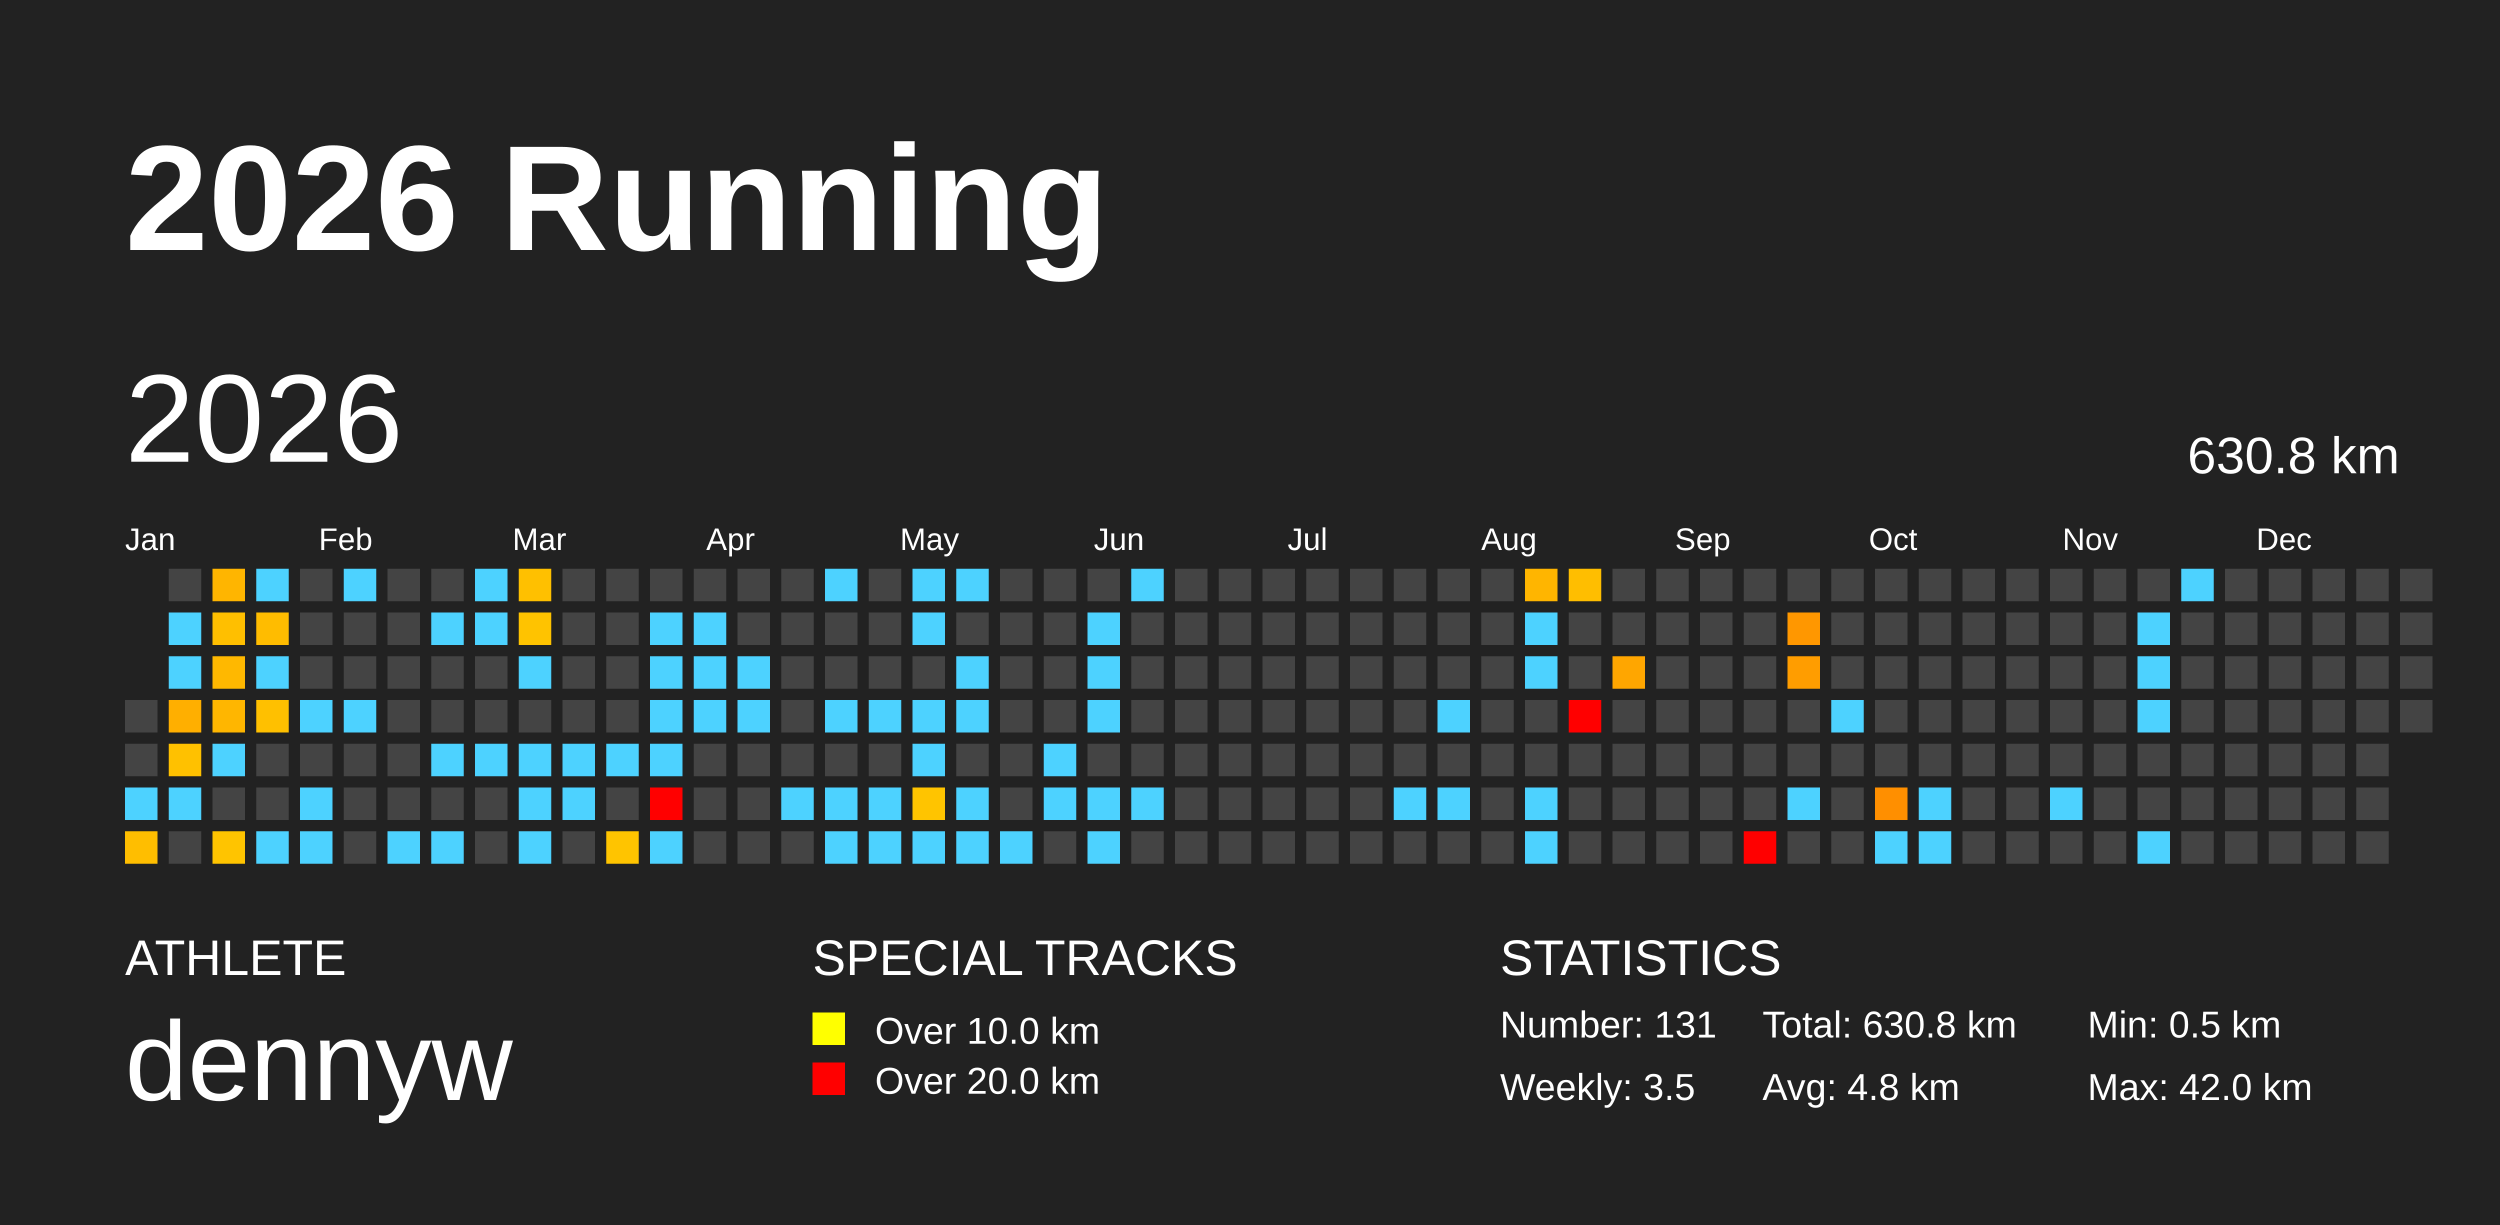
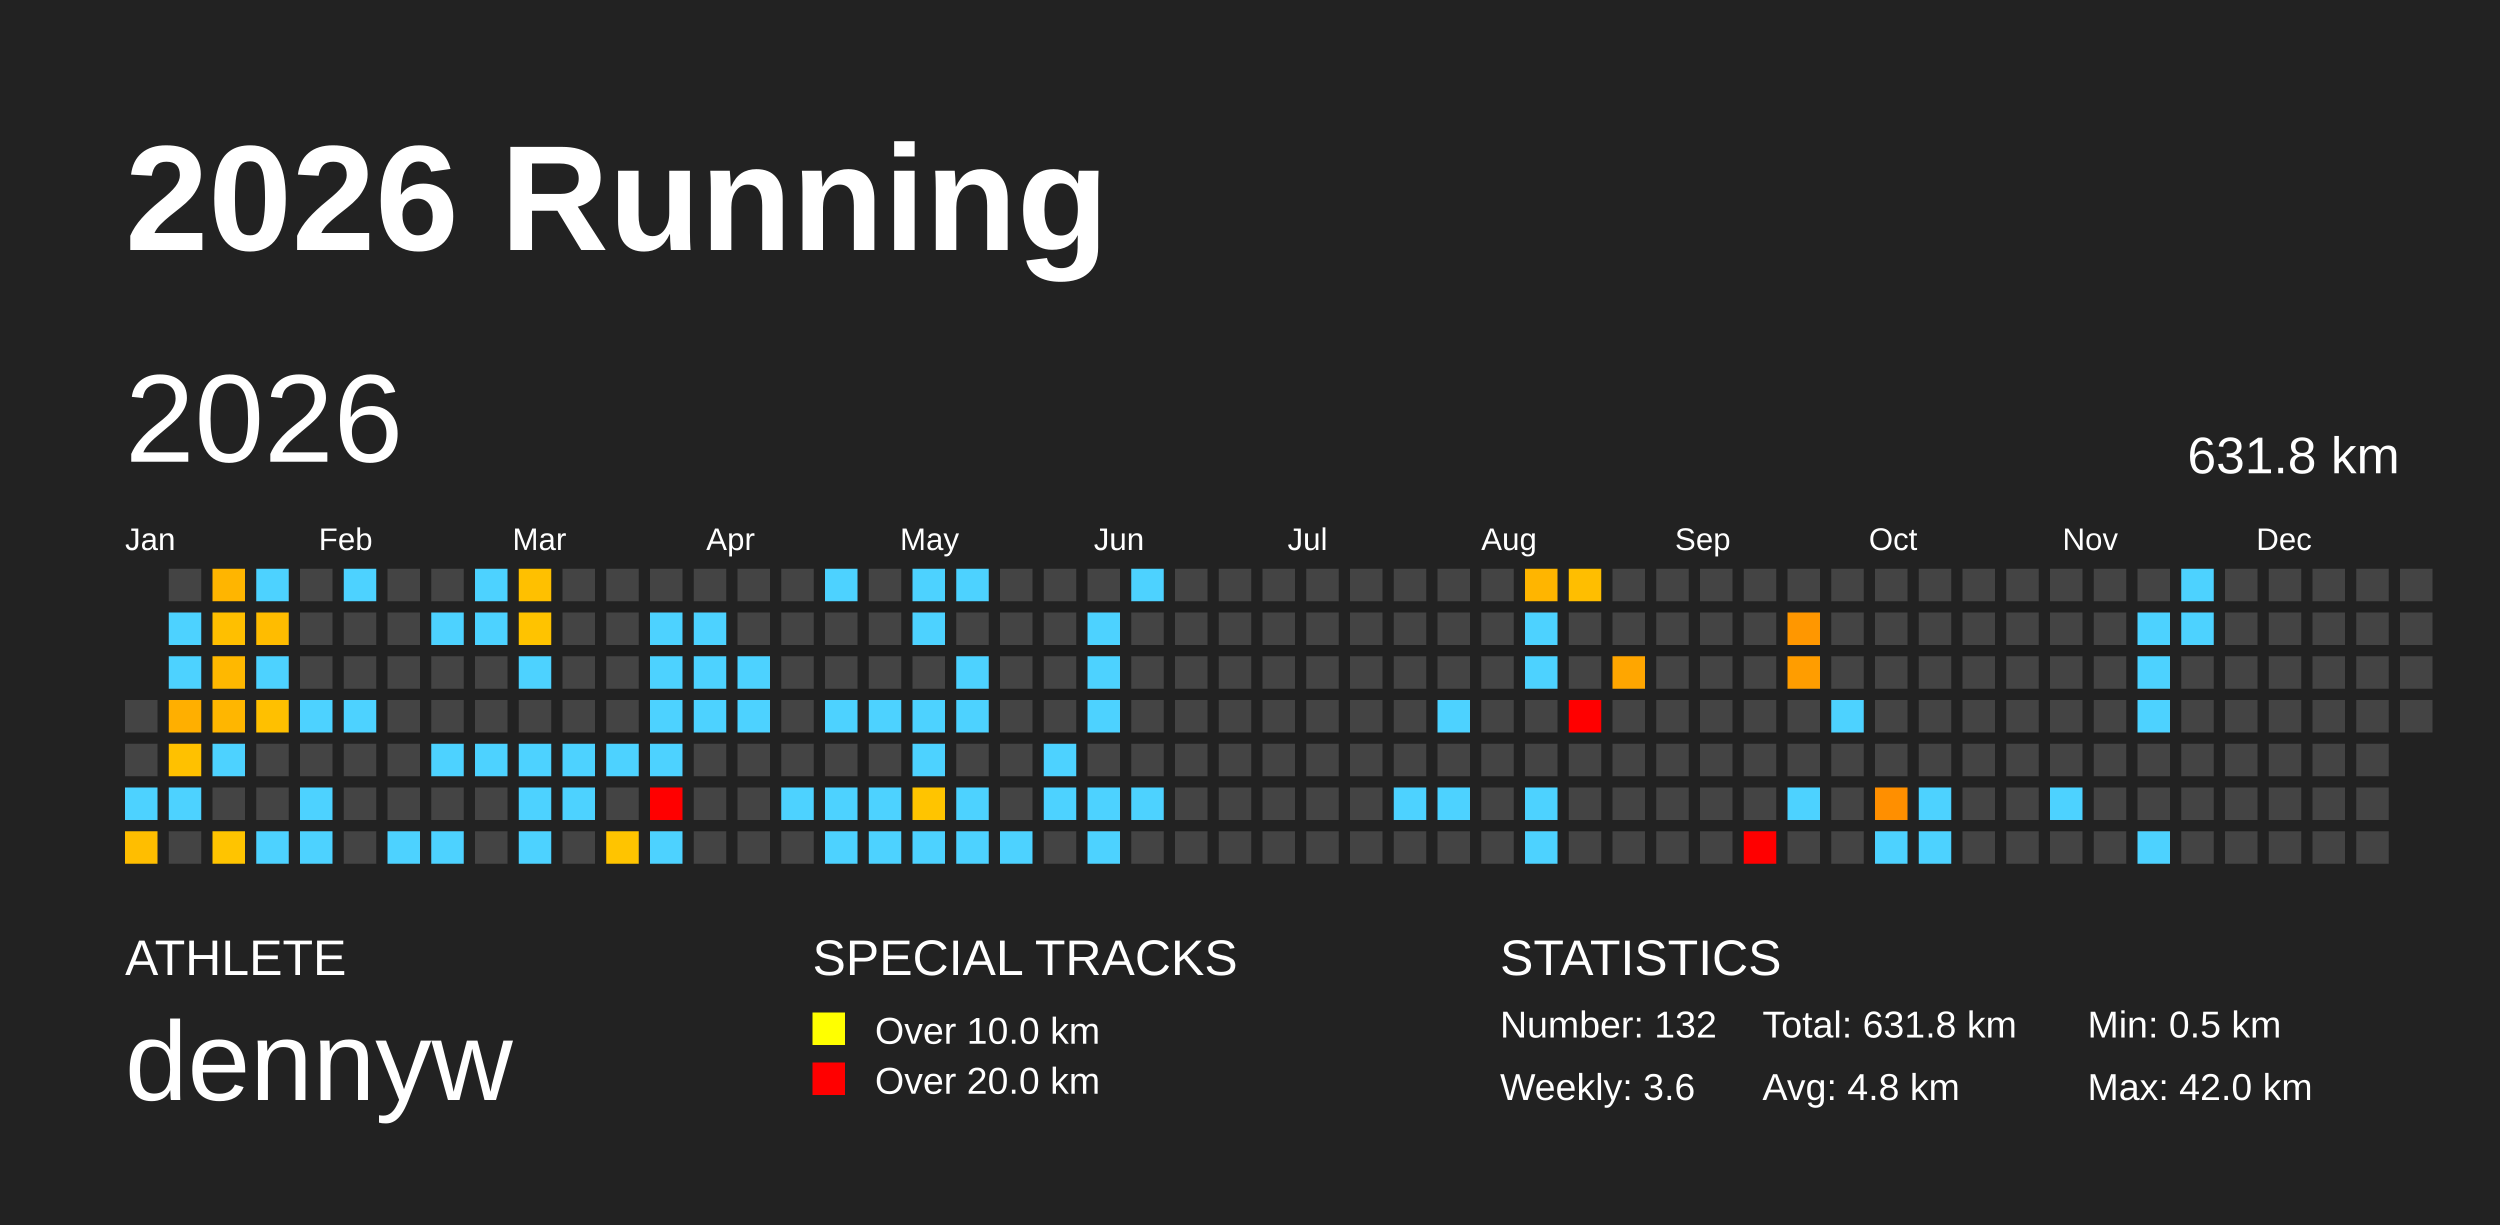
<svg xmlns="http://www.w3.org/2000/svg" baseProfile="full" height="98mm" version="1.1" viewBox="0,0,200,98" width="200mm">
  <defs />
  <rect fill="#222222" height="98" width="200" x="0" y="0" />
  <text fill="#FFFFFF" style="font-size:12px; font-family:Arial; font-weight:bold;" x="10" y="20">2026 Running</text>
  <text fill="#FFFFFF" style="font-size:4px; font-family:Arial" x="10" y="78">ATHLETE</text>
  <text fill="#FFFFFF" style="font-size:9px; font-family:Arial" x="10" y="88">dennyw</text>
  <text fill="#FFFFFF" style="font-size:4px; font-family:Arial" x="65" y="78">SPECIAL TRACKS</text>
  <rect fill="yellow" height="2.6" width="2.6" x="65" y="81" />
  <text fill="#FFFFFF" style="font-size:3px; font-family:Arial" x="70" y="83.5">Over 10.0 km</text>
  <rect fill="red" height="2.6" width="2.6" x="65" y="85" />
  <text fill="#FFFFFF" style="font-size:3px; font-family:Arial" x="70" y="87.5">Over 20.0 km</text>
  <text fill="#FFFFFF" style="font-size:4px; font-family:Arial" x="120" y="78">STATISTICS</text>
-   <text fill="#FFFFFF" style="font-size:3px; font-family:Arial" x="120" y="83">Number: 131</text>
-   <text fill="#FFFFFF" style="font-size:3px; font-family:Arial" x="120" y="88">Weekly: 3.5</text>
-   <text fill="#FFFFFF" style="font-size:3px; font-family:Arial" x="141" y="83">Total: 630.8 km</text>
+   <text fill="#FFFFFF" style="font-size:3px; font-family:Arial" x="120" y="83">Number: 132</text>
+   <text fill="#FFFFFF" style="font-size:3px; font-family:Arial" x="120" y="88">Weekly: 3.6</text>
+   <text fill="#FFFFFF" style="font-size:3px; font-family:Arial" x="141" y="83">Total: 631.8 km</text>
  <text fill="#FFFFFF" style="font-size:3px; font-family:Arial" x="141" y="88">Avg: 4.8 km</text>
  <text fill="#FFFFFF" style="font-size:3px; font-family:Arial" x="167" y="83">Min: 0.5 km</text>
  <text fill="#FFFFFF" style="font-size:3px; font-family:Arial" x="167" y="88">Max: 42.0 km</text>
  <text dominant-baseline="hanging" fill="#FFFFFF" style="font-size:10.0px; font-family:Arial;" x="10" y="30">2026</text>
-   <text dominant-baseline="hanging" fill="#FFFFFF" style="font-size:4.125px; font-family:Arial;" x="175" y="35">630.8 km</text>
+   <text dominant-baseline="hanging" fill="#FFFFFF" style="font-size:4.125px; font-family:Arial;" x="175" y="35">631.8 km</text>
  <text fill="#FFFFFF" style="font-size:2.5px; font-family:Arial" x="10.0" y="44">Jan</text>
  <text fill="#FFFFFF" style="font-size:2.5px; font-family:Arial" x="25.5" y="44">Feb</text>
  <text fill="#FFFFFF" style="font-size:2.5px; font-family:Arial" x="41.0" y="44">Mar</text>
  <text fill="#FFFFFF" style="font-size:2.5px; font-family:Arial" x="56.5" y="44">Apr</text>
  <text fill="#FFFFFF" style="font-size:2.5px; font-family:Arial" x="72.0" y="44">May</text>
  <text fill="#FFFFFF" style="font-size:2.5px; font-family:Arial" x="87.5" y="44">Jun</text>
  <text fill="#FFFFFF" style="font-size:2.5px; font-family:Arial" x="103.0" y="44">Jul</text>
  <text fill="#FFFFFF" style="font-size:2.5px; font-family:Arial" x="118.5" y="44">Aug</text>
  <text fill="#FFFFFF" style="font-size:2.5px; font-family:Arial" x="134.0" y="44">Sep</text>
  <text fill="#FFFFFF" style="font-size:2.5px; font-family:Arial" x="149.5" y="44">Oct</text>
  <text fill="#FFFFFF" style="font-size:2.5px; font-family:Arial" x="165.0" y="44">Nov</text>
  <text fill="#FFFFFF" style="font-size:2.5px; font-family:Arial" x="180.5" y="44">Dec</text>
  <rect fill="#444444" height="2.6" width="2.6" x="10.0" y="56.0" />
  <rect fill="#444444" height="2.6" width="2.6" x="10.0" y="59.5" />
  <rect fill="#4dd2ff" height="2.6" width="2.6" x="10.0" y="63.0" />
  <rect fill="#ffbe00" height="2.6" width="2.6" x="10.0" y="66.5" />
  <rect fill="#444444" height="2.6" width="2.6" x="13.5" y="45.5" />
  <rect fill="#4dd2ff" height="2.6" width="2.6" x="13.5" y="49.0" />
  <rect fill="#4dd2ff" height="2.6" width="2.6" x="13.5" y="52.5" />
  <rect fill="#ffaf00" height="2.6" width="2.6" x="13.5" y="56.0" />
  <rect fill="#ffc100" height="2.6" width="2.6" x="13.5" y="59.5" />
  <rect fill="#4dd2ff" height="2.6" width="2.6" x="13.5" y="63.0" />
  <rect fill="#444444" height="2.6" width="2.6" x="13.5" y="66.5" />
  <rect fill="#ffb500" height="2.6" width="2.6" x="17.0" y="45.5" />
  <rect fill="#ffbf00" height="2.6" width="2.6" x="17.0" y="49.0" />
  <rect fill="#ffb800" height="2.6" width="2.6" x="17.0" y="52.5" />
  <rect fill="#ffb600" height="2.6" width="2.6" x="17.0" y="56.0" />
  <rect fill="#4dd2ff" height="2.6" width="2.6" x="17.0" y="59.5" />
  <rect fill="#444444" height="2.6" width="2.6" x="17.0" y="63.0" />
  <rect fill="#ffc400" height="2.6" width="2.6" x="17.0" y="66.5" />
  <rect fill="#4dd2ff" height="2.6" width="2.6" x="20.5" y="45.5" />
  <rect fill="#ffbc00" height="2.6" width="2.6" x="20.5" y="49.0" />
  <rect fill="#4dd2ff" height="2.6" width="2.6" x="20.5" y="52.5" />
  <rect fill="#ffc000" height="2.6" width="2.6" x="20.5" y="56.0" />
  <rect fill="#444444" height="2.6" width="2.6" x="20.5" y="59.5" />
  <rect fill="#444444" height="2.6" width="2.6" x="20.5" y="63.0" />
  <rect fill="#4dd2ff" height="2.6" width="2.6" x="20.5" y="66.5" />
  <rect fill="#444444" height="2.6" width="2.6" x="24.0" y="45.5" />
  <rect fill="#444444" height="2.6" width="2.6" x="24.0" y="49.0" />
  <rect fill="#444444" height="2.6" width="2.6" x="24.0" y="52.5" />
  <rect fill="#4dd2ff" height="2.6" width="2.6" x="24.0" y="56.0" />
  <rect fill="#444444" height="2.6" width="2.6" x="24.0" y="59.5" />
  <rect fill="#4dd2ff" height="2.6" width="2.6" x="24.0" y="63.0" />
  <rect fill="#4dd2ff" height="2.6" width="2.6" x="24.0" y="66.5" />
  <rect fill="#4dd2ff" height="2.6" width="2.6" x="27.5" y="45.5" />
  <rect fill="#444444" height="2.6" width="2.6" x="27.5" y="49.0" />
  <rect fill="#444444" height="2.6" width="2.6" x="27.5" y="52.5" />
  <rect fill="#4dd2ff" height="2.6" width="2.6" x="27.5" y="56.0" />
  <rect fill="#444444" height="2.6" width="2.6" x="27.5" y="59.5" />
  <rect fill="#444444" height="2.6" width="2.6" x="27.5" y="63.0" />
  <rect fill="#444444" height="2.6" width="2.6" x="27.5" y="66.5" />
  <rect fill="#444444" height="2.6" width="2.6" x="31.0" y="45.5" />
  <rect fill="#444444" height="2.6" width="2.6" x="31.0" y="49.0" />
  <rect fill="#444444" height="2.6" width="2.6" x="31.0" y="52.5" />
  <rect fill="#444444" height="2.6" width="2.6" x="31.0" y="56.0" />
  <rect fill="#444444" height="2.6" width="2.6" x="31.0" y="59.5" />
  <rect fill="#444444" height="2.6" width="2.6" x="31.0" y="63.0" />
  <rect fill="#4dd2ff" height="2.6" width="2.6" x="31.0" y="66.5" />
  <rect fill="#444444" height="2.6" width="2.6" x="34.5" y="45.5" />
  <rect fill="#4dd2ff" height="2.6" width="2.6" x="34.5" y="49.0" />
  <rect fill="#444444" height="2.6" width="2.6" x="34.5" y="52.5" />
  <rect fill="#444444" height="2.6" width="2.6" x="34.5" y="56.0" />
  <rect fill="#4dd2ff" height="2.6" width="2.6" x="34.5" y="59.5" />
  <rect fill="#444444" height="2.6" width="2.6" x="34.5" y="63.0" />
  <rect fill="#4dd2ff" height="2.6" width="2.6" x="34.5" y="66.5" />
  <rect fill="#4dd2ff" height="2.6" width="2.6" x="38.0" y="45.5" />
  <rect fill="#4dd2ff" height="2.6" width="2.6" x="38.0" y="49.0" />
  <rect fill="#444444" height="2.6" width="2.6" x="38.0" y="52.5" />
  <rect fill="#444444" height="2.6" width="2.6" x="38.0" y="56.0" />
  <rect fill="#4dd2ff" height="2.6" width="2.6" x="38.0" y="59.5" />
  <rect fill="#444444" height="2.6" width="2.6" x="38.0" y="63.0" />
  <rect fill="#444444" height="2.6" width="2.6" x="38.0" y="66.5" />
  <rect fill="#ffc000" height="2.6" width="2.6" x="41.5" y="45.5" />
  <rect fill="#ffc300" height="2.6" width="2.6" x="41.5" y="49.0" />
  <rect fill="#4dd2ff" height="2.6" width="2.6" x="41.5" y="52.5" />
  <rect fill="#444444" height="2.6" width="2.6" x="41.5" y="56.0" />
  <rect fill="#4dd2ff" height="2.6" width="2.6" x="41.5" y="59.5" />
  <rect fill="#4dd2ff" height="2.6" width="2.6" x="41.5" y="63.0" />
  <rect fill="#4dd2ff" height="2.6" width="2.6" x="41.5" y="66.5" />
  <rect fill="#444444" height="2.6" width="2.6" x="45.0" y="45.5" />
  <rect fill="#444444" height="2.6" width="2.6" x="45.0" y="49.0" />
  <rect fill="#444444" height="2.6" width="2.6" x="45.0" y="52.5" />
  <rect fill="#444444" height="2.6" width="2.6" x="45.0" y="56.0" />
  <rect fill="#4dd2ff" height="2.6" width="2.6" x="45.0" y="59.5" />
  <rect fill="#4dd2ff" height="2.6" width="2.6" x="45.0" y="63.0" />
  <rect fill="#444444" height="2.6" width="2.6" x="45.0" y="66.5" />
  <rect fill="#444444" height="2.6" width="2.6" x="48.5" y="45.5" />
  <rect fill="#444444" height="2.6" width="2.6" x="48.5" y="49.0" />
  <rect fill="#444444" height="2.6" width="2.6" x="48.5" y="52.5" />
  <rect fill="#444444" height="2.6" width="2.6" x="48.5" y="56.0" />
  <rect fill="#4dd2ff" height="2.6" width="2.6" x="48.5" y="59.5" />
  <rect fill="#444444" height="2.6" width="2.6" x="48.5" y="63.0" />
  <rect fill="#ffc400" height="2.6" width="2.6" x="48.5" y="66.5" />
  <rect fill="#444444" height="2.6" width="2.6" x="52.0" y="45.5" />
  <rect fill="#4dd2ff" height="2.6" width="2.6" x="52.0" y="49.0" />
  <rect fill="#4dd2ff" height="2.6" width="2.6" x="52.0" y="52.5" />
  <rect fill="#4dd2ff" height="2.6" width="2.6" x="52.0" y="56.0" />
  <rect fill="#4dd2ff" height="2.6" width="2.6" x="52.0" y="59.5" />
  <rect fill="red" height="2.6" width="2.6" x="52.0" y="63.0" />
  <rect fill="#4dd2ff" height="2.6" width="2.6" x="52.0" y="66.5" />
  <rect fill="#444444" height="2.6" width="2.6" x="55.5" y="45.5" />
  <rect fill="#4dd2ff" height="2.6" width="2.6" x="55.5" y="49.0" />
  <rect fill="#4dd2ff" height="2.6" width="2.6" x="55.5" y="52.5" />
  <rect fill="#4dd2ff" height="2.6" width="2.6" x="55.5" y="56.0" />
  <rect fill="#444444" height="2.6" width="2.6" x="55.5" y="59.5" />
  <rect fill="#444444" height="2.6" width="2.6" x="55.5" y="63.0" />
  <rect fill="#444444" height="2.6" width="2.6" x="55.5" y="66.5" />
  <rect fill="#444444" height="2.6" width="2.6" x="59.0" y="45.5" />
  <rect fill="#444444" height="2.6" width="2.6" x="59.0" y="49.0" />
  <rect fill="#4dd2ff" height="2.6" width="2.6" x="59.0" y="52.5" />
  <rect fill="#4dd2ff" height="2.6" width="2.6" x="59.0" y="56.0" />
  <rect fill="#444444" height="2.6" width="2.6" x="59.0" y="59.5" />
  <rect fill="#444444" height="2.6" width="2.6" x="59.0" y="63.0" />
  <rect fill="#444444" height="2.6" width="2.6" x="59.0" y="66.5" />
  <rect fill="#444444" height="2.6" width="2.6" x="62.5" y="45.5" />
  <rect fill="#444444" height="2.6" width="2.6" x="62.5" y="49.0" />
  <rect fill="#444444" height="2.6" width="2.6" x="62.5" y="52.5" />
  <rect fill="#444444" height="2.6" width="2.6" x="62.5" y="56.0" />
  <rect fill="#444444" height="2.6" width="2.6" x="62.5" y="59.5" />
  <rect fill="#4dd2ff" height="2.6" width="2.6" x="62.5" y="63.0" />
  <rect fill="#444444" height="2.6" width="2.6" x="62.5" y="66.5" />
  <rect fill="#4dd2ff" height="2.6" width="2.6" x="66.0" y="45.5" />
  <rect fill="#444444" height="2.6" width="2.6" x="66.0" y="49.0" />
  <rect fill="#444444" height="2.6" width="2.6" x="66.0" y="52.5" />
  <rect fill="#4dd2ff" height="2.6" width="2.6" x="66.0" y="56.0" />
  <rect fill="#444444" height="2.6" width="2.6" x="66.0" y="59.5" />
  <rect fill="#4dd2ff" height="2.6" width="2.6" x="66.0" y="63.0" />
  <rect fill="#4dd2ff" height="2.6" width="2.6" x="66.0" y="66.5" />
  <rect fill="#444444" height="2.6" width="2.6" x="69.5" y="45.5" />
  <rect fill="#444444" height="2.6" width="2.6" x="69.5" y="49.0" />
  <rect fill="#444444" height="2.6" width="2.6" x="69.5" y="52.5" />
  <rect fill="#4dd2ff" height="2.6" width="2.6" x="69.5" y="56.0" />
  <rect fill="#444444" height="2.6" width="2.6" x="69.5" y="59.5" />
  <rect fill="#4dd2ff" height="2.6" width="2.6" x="69.5" y="63.0" />
  <rect fill="#4dd2ff" height="2.6" width="2.6" x="69.5" y="66.5" />
  <rect fill="#4dd2ff" height="2.6" width="2.6" x="73.0" y="45.5" />
  <rect fill="#4dd2ff" height="2.6" width="2.6" x="73.0" y="49.0" />
  <rect fill="#444444" height="2.6" width="2.6" x="73.0" y="52.5" />
  <rect fill="#4dd2ff" height="2.6" width="2.6" x="73.0" y="56.0" />
  <rect fill="#4dd2ff" height="2.6" width="2.6" x="73.0" y="59.5" />
  <rect fill="#ffc400" height="2.6" width="2.6" x="73.0" y="63.0" />
  <rect fill="#4dd2ff" height="2.6" width="2.6" x="73.0" y="66.5" />
  <rect fill="#4dd2ff" height="2.6" width="2.6" x="76.5" y="45.5" />
  <rect fill="#444444" height="2.6" width="2.6" x="76.5" y="49.0" />
  <rect fill="#4dd2ff" height="2.6" width="2.6" x="76.5" y="52.5" />
  <rect fill="#4dd2ff" height="2.6" width="2.6" x="76.5" y="56.0" />
  <rect fill="#444444" height="2.6" width="2.6" x="76.5" y="59.5" />
  <rect fill="#4dd2ff" height="2.6" width="2.6" x="76.5" y="63.0" />
  <rect fill="#4dd2ff" height="2.6" width="2.6" x="76.5" y="66.5" />
  <rect fill="#444444" height="2.6" width="2.6" x="80.0" y="45.5" />
  <rect fill="#444444" height="2.6" width="2.6" x="80.0" y="49.0" />
  <rect fill="#444444" height="2.6" width="2.6" x="80.0" y="52.5" />
  <rect fill="#444444" height="2.6" width="2.6" x="80.0" y="56.0" />
  <rect fill="#444444" height="2.6" width="2.6" x="80.0" y="59.5" />
  <rect fill="#444444" height="2.6" width="2.6" x="80.0" y="63.0" />
  <rect fill="#4dd2ff" height="2.6" width="2.6" x="80.0" y="66.5" />
  <rect fill="#444444" height="2.6" width="2.6" x="83.5" y="45.5" />
  <rect fill="#444444" height="2.6" width="2.6" x="83.5" y="49.0" />
  <rect fill="#444444" height="2.6" width="2.6" x="83.5" y="52.5" />
  <rect fill="#444444" height="2.6" width="2.6" x="83.5" y="56.0" />
  <rect fill="#4dd2ff" height="2.6" width="2.6" x="83.5" y="59.5" />
  <rect fill="#4dd2ff" height="2.6" width="2.6" x="83.5" y="63.0" />
  <rect fill="#444444" height="2.6" width="2.6" x="83.5" y="66.5" />
  <rect fill="#444444" height="2.6" width="2.6" x="87.0" y="45.5" />
  <rect fill="#4dd2ff" height="2.6" width="2.6" x="87.0" y="49.0" />
  <rect fill="#4dd2ff" height="2.6" width="2.6" x="87.0" y="52.5" />
  <rect fill="#4dd2ff" height="2.6" width="2.6" x="87.0" y="56.0" />
  <rect fill="#444444" height="2.6" width="2.6" x="87.0" y="59.5" />
  <rect fill="#4dd2ff" height="2.6" width="2.6" x="87.0" y="63.0" />
  <rect fill="#4dd2ff" height="2.6" width="2.6" x="87.0" y="66.5" />
  <rect fill="#4dd2ff" height="2.6" width="2.6" x="90.5" y="45.5" />
  <rect fill="#444444" height="2.6" width="2.6" x="90.5" y="49.0" />
  <rect fill="#444444" height="2.6" width="2.6" x="90.5" y="52.5" />
  <rect fill="#444444" height="2.6" width="2.6" x="90.5" y="56.0" />
  <rect fill="#444444" height="2.6" width="2.6" x="90.5" y="59.5" />
  <rect fill="#4dd2ff" height="2.6" width="2.6" x="90.5" y="63.0" />
  <rect fill="#444444" height="2.6" width="2.6" x="90.5" y="66.5" />
  <rect fill="#444444" height="2.6" width="2.6" x="94.0" y="45.5" />
  <rect fill="#444444" height="2.6" width="2.6" x="94.0" y="49.0" />
  <rect fill="#444444" height="2.6" width="2.6" x="94.0" y="52.5" />
  <rect fill="#444444" height="2.6" width="2.6" x="94.0" y="56.0" />
  <rect fill="#444444" height="2.6" width="2.6" x="94.0" y="59.5" />
  <rect fill="#444444" height="2.6" width="2.6" x="94.0" y="63.0" />
  <rect fill="#444444" height="2.6" width="2.6" x="94.0" y="66.5" />
  <rect fill="#444444" height="2.6" width="2.6" x="97.5" y="45.5" />
  <rect fill="#444444" height="2.6" width="2.6" x="97.5" y="49.0" />
  <rect fill="#444444" height="2.6" width="2.6" x="97.5" y="52.5" />
  <rect fill="#444444" height="2.6" width="2.6" x="97.5" y="56.0" />
  <rect fill="#444444" height="2.6" width="2.6" x="97.5" y="59.5" />
  <rect fill="#444444" height="2.6" width="2.6" x="97.5" y="63.0" />
  <rect fill="#444444" height="2.6" width="2.6" x="97.5" y="66.5" />
  <rect fill="#444444" height="2.6" width="2.6" x="101.0" y="45.5" />
  <rect fill="#444444" height="2.6" width="2.6" x="101.0" y="49.0" />
  <rect fill="#444444" height="2.6" width="2.6" x="101.0" y="52.5" />
  <rect fill="#444444" height="2.6" width="2.6" x="101.0" y="56.0" />
  <rect fill="#444444" height="2.6" width="2.6" x="101.0" y="59.5" />
  <rect fill="#444444" height="2.6" width="2.6" x="101.0" y="63.0" />
  <rect fill="#444444" height="2.6" width="2.6" x="101.0" y="66.5" />
  <rect fill="#444444" height="2.6" width="2.6" x="104.5" y="45.5" />
  <rect fill="#444444" height="2.6" width="2.6" x="104.5" y="49.0" />
  <rect fill="#444444" height="2.6" width="2.6" x="104.5" y="52.5" />
  <rect fill="#444444" height="2.6" width="2.6" x="104.5" y="56.0" />
  <rect fill="#444444" height="2.6" width="2.6" x="104.5" y="59.5" />
  <rect fill="#444444" height="2.6" width="2.6" x="104.5" y="63.0" />
  <rect fill="#444444" height="2.6" width="2.6" x="104.5" y="66.5" />
  <rect fill="#444444" height="2.6" width="2.6" x="108.0" y="45.5" />
  <rect fill="#444444" height="2.6" width="2.6" x="108.0" y="49.0" />
  <rect fill="#444444" height="2.6" width="2.6" x="108.0" y="52.5" />
  <rect fill="#444444" height="2.6" width="2.6" x="108.0" y="56.0" />
  <rect fill="#444444" height="2.6" width="2.6" x="108.0" y="59.5" />
  <rect fill="#444444" height="2.6" width="2.6" x="108.0" y="63.0" />
  <rect fill="#444444" height="2.6" width="2.6" x="108.0" y="66.5" />
  <rect fill="#444444" height="2.6" width="2.6" x="111.5" y="45.5" />
  <rect fill="#444444" height="2.6" width="2.6" x="111.5" y="49.0" />
  <rect fill="#444444" height="2.6" width="2.6" x="111.5" y="52.5" />
  <rect fill="#444444" height="2.6" width="2.6" x="111.5" y="56.0" />
  <rect fill="#444444" height="2.6" width="2.6" x="111.5" y="59.5" />
  <rect fill="#4dd2ff" height="2.6" width="2.6" x="111.5" y="63.0" />
  <rect fill="#444444" height="2.6" width="2.6" x="111.5" y="66.5" />
  <rect fill="#444444" height="2.6" width="2.6" x="115.0" y="45.5" />
  <rect fill="#444444" height="2.6" width="2.6" x="115.0" y="49.0" />
  <rect fill="#444444" height="2.6" width="2.6" x="115.0" y="52.5" />
  <rect fill="#4dd2ff" height="2.6" width="2.6" x="115.0" y="56.0" />
  <rect fill="#444444" height="2.6" width="2.6" x="115.0" y="59.5" />
  <rect fill="#4dd2ff" height="2.6" width="2.6" x="115.0" y="63.0" />
  <rect fill="#444444" height="2.6" width="2.6" x="115.0" y="66.5" />
  <rect fill="#444444" height="2.6" width="2.6" x="118.5" y="45.5" />
  <rect fill="#444444" height="2.6" width="2.6" x="118.5" y="49.0" />
  <rect fill="#444444" height="2.6" width="2.6" x="118.5" y="52.5" />
  <rect fill="#444444" height="2.6" width="2.6" x="118.5" y="56.0" />
  <rect fill="#444444" height="2.6" width="2.6" x="118.5" y="59.5" />
  <rect fill="#444444" height="2.6" width="2.6" x="118.5" y="63.0" />
  <rect fill="#444444" height="2.6" width="2.6" x="118.5" y="66.5" />
  <rect fill="#ffb500" height="2.6" width="2.6" x="122.0" y="45.5" />
  <rect fill="#4dd2ff" height="2.6" width="2.6" x="122.0" y="49.0" />
  <rect fill="#4dd2ff" height="2.6" width="2.6" x="122.0" y="52.5" />
  <rect fill="#444444" height="2.6" width="2.6" x="122.0" y="56.0" />
  <rect fill="#444444" height="2.6" width="2.6" x="122.0" y="59.5" />
  <rect fill="#4dd2ff" height="2.6" width="2.6" x="122.0" y="63.0" />
  <rect fill="#4dd2ff" height="2.6" width="2.6" x="122.0" y="66.5" />
  <rect fill="#ffbe00" height="2.6" width="2.6" x="125.5" y="45.5" />
  <rect fill="#444444" height="2.6" width="2.6" x="125.5" y="49.0" />
  <rect fill="#444444" height="2.6" width="2.6" x="125.5" y="52.5" />
  <rect fill="red" height="2.6" width="2.6" x="125.5" y="56.0" />
  <rect fill="#444444" height="2.6" width="2.6" x="125.5" y="59.5" />
  <rect fill="#444444" height="2.6" width="2.6" x="125.5" y="63.0" />
  <rect fill="#444444" height="2.6" width="2.6" x="125.5" y="66.5" />
  <rect fill="#444444" height="2.6" width="2.6" x="129.0" y="45.5" />
  <rect fill="#444444" height="2.6" width="2.6" x="129.0" y="49.0" />
  <rect fill="#ffa600" height="2.6" width="2.6" x="129.0" y="52.5" />
  <rect fill="#444444" height="2.6" width="2.6" x="129.0" y="56.0" />
  <rect fill="#444444" height="2.6" width="2.6" x="129.0" y="59.5" />
  <rect fill="#444444" height="2.6" width="2.6" x="129.0" y="63.0" />
  <rect fill="#444444" height="2.6" width="2.6" x="129.0" y="66.5" />
  <rect fill="#444444" height="2.6" width="2.6" x="132.5" y="45.5" />
  <rect fill="#444444" height="2.6" width="2.6" x="132.5" y="49.0" />
  <rect fill="#444444" height="2.6" width="2.6" x="132.5" y="52.5" />
  <rect fill="#444444" height="2.6" width="2.6" x="132.5" y="56.0" />
  <rect fill="#444444" height="2.6" width="2.6" x="132.5" y="59.5" />
  <rect fill="#444444" height="2.6" width="2.6" x="132.5" y="63.0" />
  <rect fill="#444444" height="2.6" width="2.6" x="132.5" y="66.5" />
  <rect fill="#444444" height="2.6" width="2.6" x="136.0" y="45.5" />
  <rect fill="#444444" height="2.6" width="2.6" x="136.0" y="49.0" />
  <rect fill="#444444" height="2.6" width="2.6" x="136.0" y="52.5" />
  <rect fill="#444444" height="2.6" width="2.6" x="136.0" y="56.0" />
  <rect fill="#444444" height="2.6" width="2.6" x="136.0" y="59.5" />
  <rect fill="#444444" height="2.6" width="2.6" x="136.0" y="63.0" />
  <rect fill="#444444" height="2.6" width="2.6" x="136.0" y="66.5" />
  <rect fill="#444444" height="2.6" width="2.6" x="139.5" y="45.5" />
  <rect fill="#444444" height="2.6" width="2.6" x="139.5" y="49.0" />
  <rect fill="#444444" height="2.6" width="2.6" x="139.5" y="52.5" />
  <rect fill="#444444" height="2.6" width="2.6" x="139.5" y="56.0" />
  <rect fill="#444444" height="2.6" width="2.6" x="139.5" y="59.5" />
  <rect fill="#444444" height="2.6" width="2.6" x="139.5" y="63.0" />
  <rect fill="red" height="2.6" width="2.6" x="139.5" y="66.5" />
  <rect fill="#444444" height="2.6" width="2.6" x="143.0" y="45.5" />
  <rect fill="#ff9700" height="2.6" width="2.6" x="143.0" y="49.0" />
  <rect fill="#ff9d00" height="2.6" width="2.6" x="143.0" y="52.5" />
  <rect fill="#444444" height="2.6" width="2.6" x="143.0" y="56.0" />
  <rect fill="#444444" height="2.6" width="2.6" x="143.0" y="59.5" />
  <rect fill="#4dd2ff" height="2.6" width="2.6" x="143.0" y="63.0" />
  <rect fill="#444444" height="2.6" width="2.6" x="143.0" y="66.5" />
  <rect fill="#444444" height="2.6" width="2.6" x="146.5" y="45.5" />
  <rect fill="#444444" height="2.6" width="2.6" x="146.5" y="49.0" />
  <rect fill="#444444" height="2.6" width="2.6" x="146.5" y="52.5" />
  <rect fill="#4dd2ff" height="2.6" width="2.6" x="146.5" y="56.0" />
  <rect fill="#444444" height="2.6" width="2.6" x="146.5" y="59.5" />
  <rect fill="#444444" height="2.6" width="2.6" x="146.5" y="63.0" />
  <rect fill="#444444" height="2.6" width="2.6" x="146.5" y="66.5" />
  <rect fill="#444444" height="2.6" width="2.6" x="150.0" y="45.5" />
  <rect fill="#444444" height="2.6" width="2.6" x="150.0" y="49.0" />
  <rect fill="#444444" height="2.6" width="2.6" x="150.0" y="52.5" />
  <rect fill="#444444" height="2.6" width="2.6" x="150.0" y="56.0" />
  <rect fill="#444444" height="2.6" width="2.6" x="150.0" y="59.5" />
  <rect fill="#ff8f00" height="2.6" width="2.6" x="150.0" y="63.0" />
  <rect fill="#4dd2ff" height="2.6" width="2.6" x="150.0" y="66.5" />
  <rect fill="#444444" height="2.6" width="2.6" x="153.5" y="45.5" />
  <rect fill="#444444" height="2.6" width="2.6" x="153.5" y="49.0" />
  <rect fill="#444444" height="2.6" width="2.6" x="153.5" y="52.5" />
  <rect fill="#444444" height="2.6" width="2.6" x="153.5" y="56.0" />
  <rect fill="#444444" height="2.6" width="2.6" x="153.5" y="59.5" />
  <rect fill="#4dd2ff" height="2.6" width="2.6" x="153.5" y="63.0" />
  <rect fill="#4dd2ff" height="2.6" width="2.6" x="153.5" y="66.5" />
  <rect fill="#444444" height="2.6" width="2.6" x="157.0" y="45.5" />
  <rect fill="#444444" height="2.6" width="2.6" x="157.0" y="49.0" />
  <rect fill="#444444" height="2.6" width="2.6" x="157.0" y="52.5" />
  <rect fill="#444444" height="2.6" width="2.6" x="157.0" y="56.0" />
  <rect fill="#444444" height="2.6" width="2.6" x="157.0" y="59.5" />
  <rect fill="#444444" height="2.6" width="2.6" x="157.0" y="63.0" />
  <rect fill="#444444" height="2.6" width="2.6" x="157.0" y="66.5" />
  <rect fill="#444444" height="2.6" width="2.6" x="160.5" y="45.5" />
  <rect fill="#444444" height="2.6" width="2.6" x="160.5" y="49.0" />
  <rect fill="#444444" height="2.6" width="2.6" x="160.5" y="52.5" />
  <rect fill="#444444" height="2.6" width="2.6" x="160.5" y="56.0" />
  <rect fill="#444444" height="2.6" width="2.6" x="160.5" y="59.5" />
  <rect fill="#444444" height="2.6" width="2.6" x="160.5" y="63.0" />
  <rect fill="#444444" height="2.6" width="2.6" x="160.5" y="66.5" />
  <rect fill="#444444" height="2.6" width="2.6" x="164.0" y="45.5" />
  <rect fill="#444444" height="2.6" width="2.6" x="164.0" y="49.0" />
  <rect fill="#444444" height="2.6" width="2.6" x="164.0" y="52.5" />
  <rect fill="#444444" height="2.6" width="2.6" x="164.0" y="56.0" />
  <rect fill="#444444" height="2.6" width="2.6" x="164.0" y="59.5" />
  <rect fill="#4dd2ff" height="2.6" width="2.6" x="164.0" y="63.0" />
  <rect fill="#444444" height="2.6" width="2.6" x="164.0" y="66.5" />
  <rect fill="#444444" height="2.6" width="2.6" x="167.5" y="45.5" />
  <rect fill="#444444" height="2.6" width="2.6" x="167.5" y="49.0" />
  <rect fill="#444444" height="2.6" width="2.6" x="167.5" y="52.5" />
  <rect fill="#444444" height="2.6" width="2.6" x="167.5" y="56.0" />
  <rect fill="#444444" height="2.6" width="2.6" x="167.5" y="59.5" />
  <rect fill="#444444" height="2.6" width="2.6" x="167.5" y="63.0" />
  <rect fill="#444444" height="2.6" width="2.6" x="167.5" y="66.5" />
  <rect fill="#444444" height="2.6" width="2.6" x="171.0" y="45.5" />
  <rect fill="#4dd2ff" height="2.6" width="2.6" x="171.0" y="49.0" />
  <rect fill="#4dd2ff" height="2.6" width="2.6" x="171.0" y="52.5" />
  <rect fill="#4dd2ff" height="2.6" width="2.6" x="171.0" y="56.0" />
  <rect fill="#444444" height="2.6" width="2.6" x="171.0" y="59.5" />
  <rect fill="#444444" height="2.6" width="2.6" x="171.0" y="63.0" />
  <rect fill="#4dd2ff" height="2.6" width="2.6" x="171.0" y="66.5" />
  <rect fill="#4dd2ff" height="2.6" width="2.6" x="174.5" y="45.5" />
-   <rect fill="#444444" height="2.6" width="2.6" x="174.5" y="49.0" />
+   <rect fill="#4dd2ff" height="2.6" width="2.6" x="174.5" y="49.0" />
  <rect fill="#444444" height="2.6" width="2.6" x="174.5" y="52.5" />
  <rect fill="#444444" height="2.6" width="2.6" x="174.5" y="56.0" />
  <rect fill="#444444" height="2.6" width="2.6" x="174.5" y="59.5" />
  <rect fill="#444444" height="2.6" width="2.6" x="174.5" y="63.0" />
  <rect fill="#444444" height="2.6" width="2.6" x="174.5" y="66.5" />
  <rect fill="#444444" height="2.6" width="2.6" x="178.0" y="45.5" />
  <rect fill="#444444" height="2.6" width="2.6" x="178.0" y="49.0" />
  <rect fill="#444444" height="2.6" width="2.6" x="178.0" y="52.5" />
  <rect fill="#444444" height="2.6" width="2.6" x="178.0" y="56.0" />
  <rect fill="#444444" height="2.6" width="2.6" x="178.0" y="59.5" />
  <rect fill="#444444" height="2.6" width="2.6" x="178.0" y="63.0" />
  <rect fill="#444444" height="2.6" width="2.6" x="178.0" y="66.5" />
  <rect fill="#444444" height="2.6" width="2.6" x="181.5" y="45.5" />
  <rect fill="#444444" height="2.6" width="2.6" x="181.5" y="49.0" />
  <rect fill="#444444" height="2.6" width="2.6" x="181.5" y="52.5" />
  <rect fill="#444444" height="2.6" width="2.6" x="181.5" y="56.0" />
  <rect fill="#444444" height="2.6" width="2.6" x="181.5" y="59.5" />
  <rect fill="#444444" height="2.6" width="2.6" x="181.5" y="63.0" />
  <rect fill="#444444" height="2.6" width="2.6" x="181.5" y="66.5" />
  <rect fill="#444444" height="2.6" width="2.6" x="185.0" y="45.5" />
  <rect fill="#444444" height="2.6" width="2.6" x="185.0" y="49.0" />
  <rect fill="#444444" height="2.6" width="2.6" x="185.0" y="52.5" />
  <rect fill="#444444" height="2.6" width="2.6" x="185.0" y="56.0" />
  <rect fill="#444444" height="2.6" width="2.6" x="185.0" y="59.5" />
  <rect fill="#444444" height="2.6" width="2.6" x="185.0" y="63.0" />
  <rect fill="#444444" height="2.6" width="2.6" x="185.0" y="66.5" />
  <rect fill="#444444" height="2.6" width="2.6" x="188.5" y="45.5" />
  <rect fill="#444444" height="2.6" width="2.6" x="188.5" y="49.0" />
  <rect fill="#444444" height="2.6" width="2.6" x="188.5" y="52.5" />
  <rect fill="#444444" height="2.6" width="2.6" x="188.5" y="56.0" />
  <rect fill="#444444" height="2.6" width="2.6" x="188.5" y="59.5" />
  <rect fill="#444444" height="2.6" width="2.6" x="188.5" y="63.0" />
  <rect fill="#444444" height="2.6" width="2.6" x="188.5" y="66.5" />
  <rect fill="#444444" height="2.6" width="2.6" x="192.0" y="45.5" />
  <rect fill="#444444" height="2.6" width="2.6" x="192.0" y="49.0" />
  <rect fill="#444444" height="2.6" width="2.6" x="192.0" y="52.5" />
  <rect fill="#444444" height="2.6" width="2.6" x="192.0" y="56.0" />
</svg>
